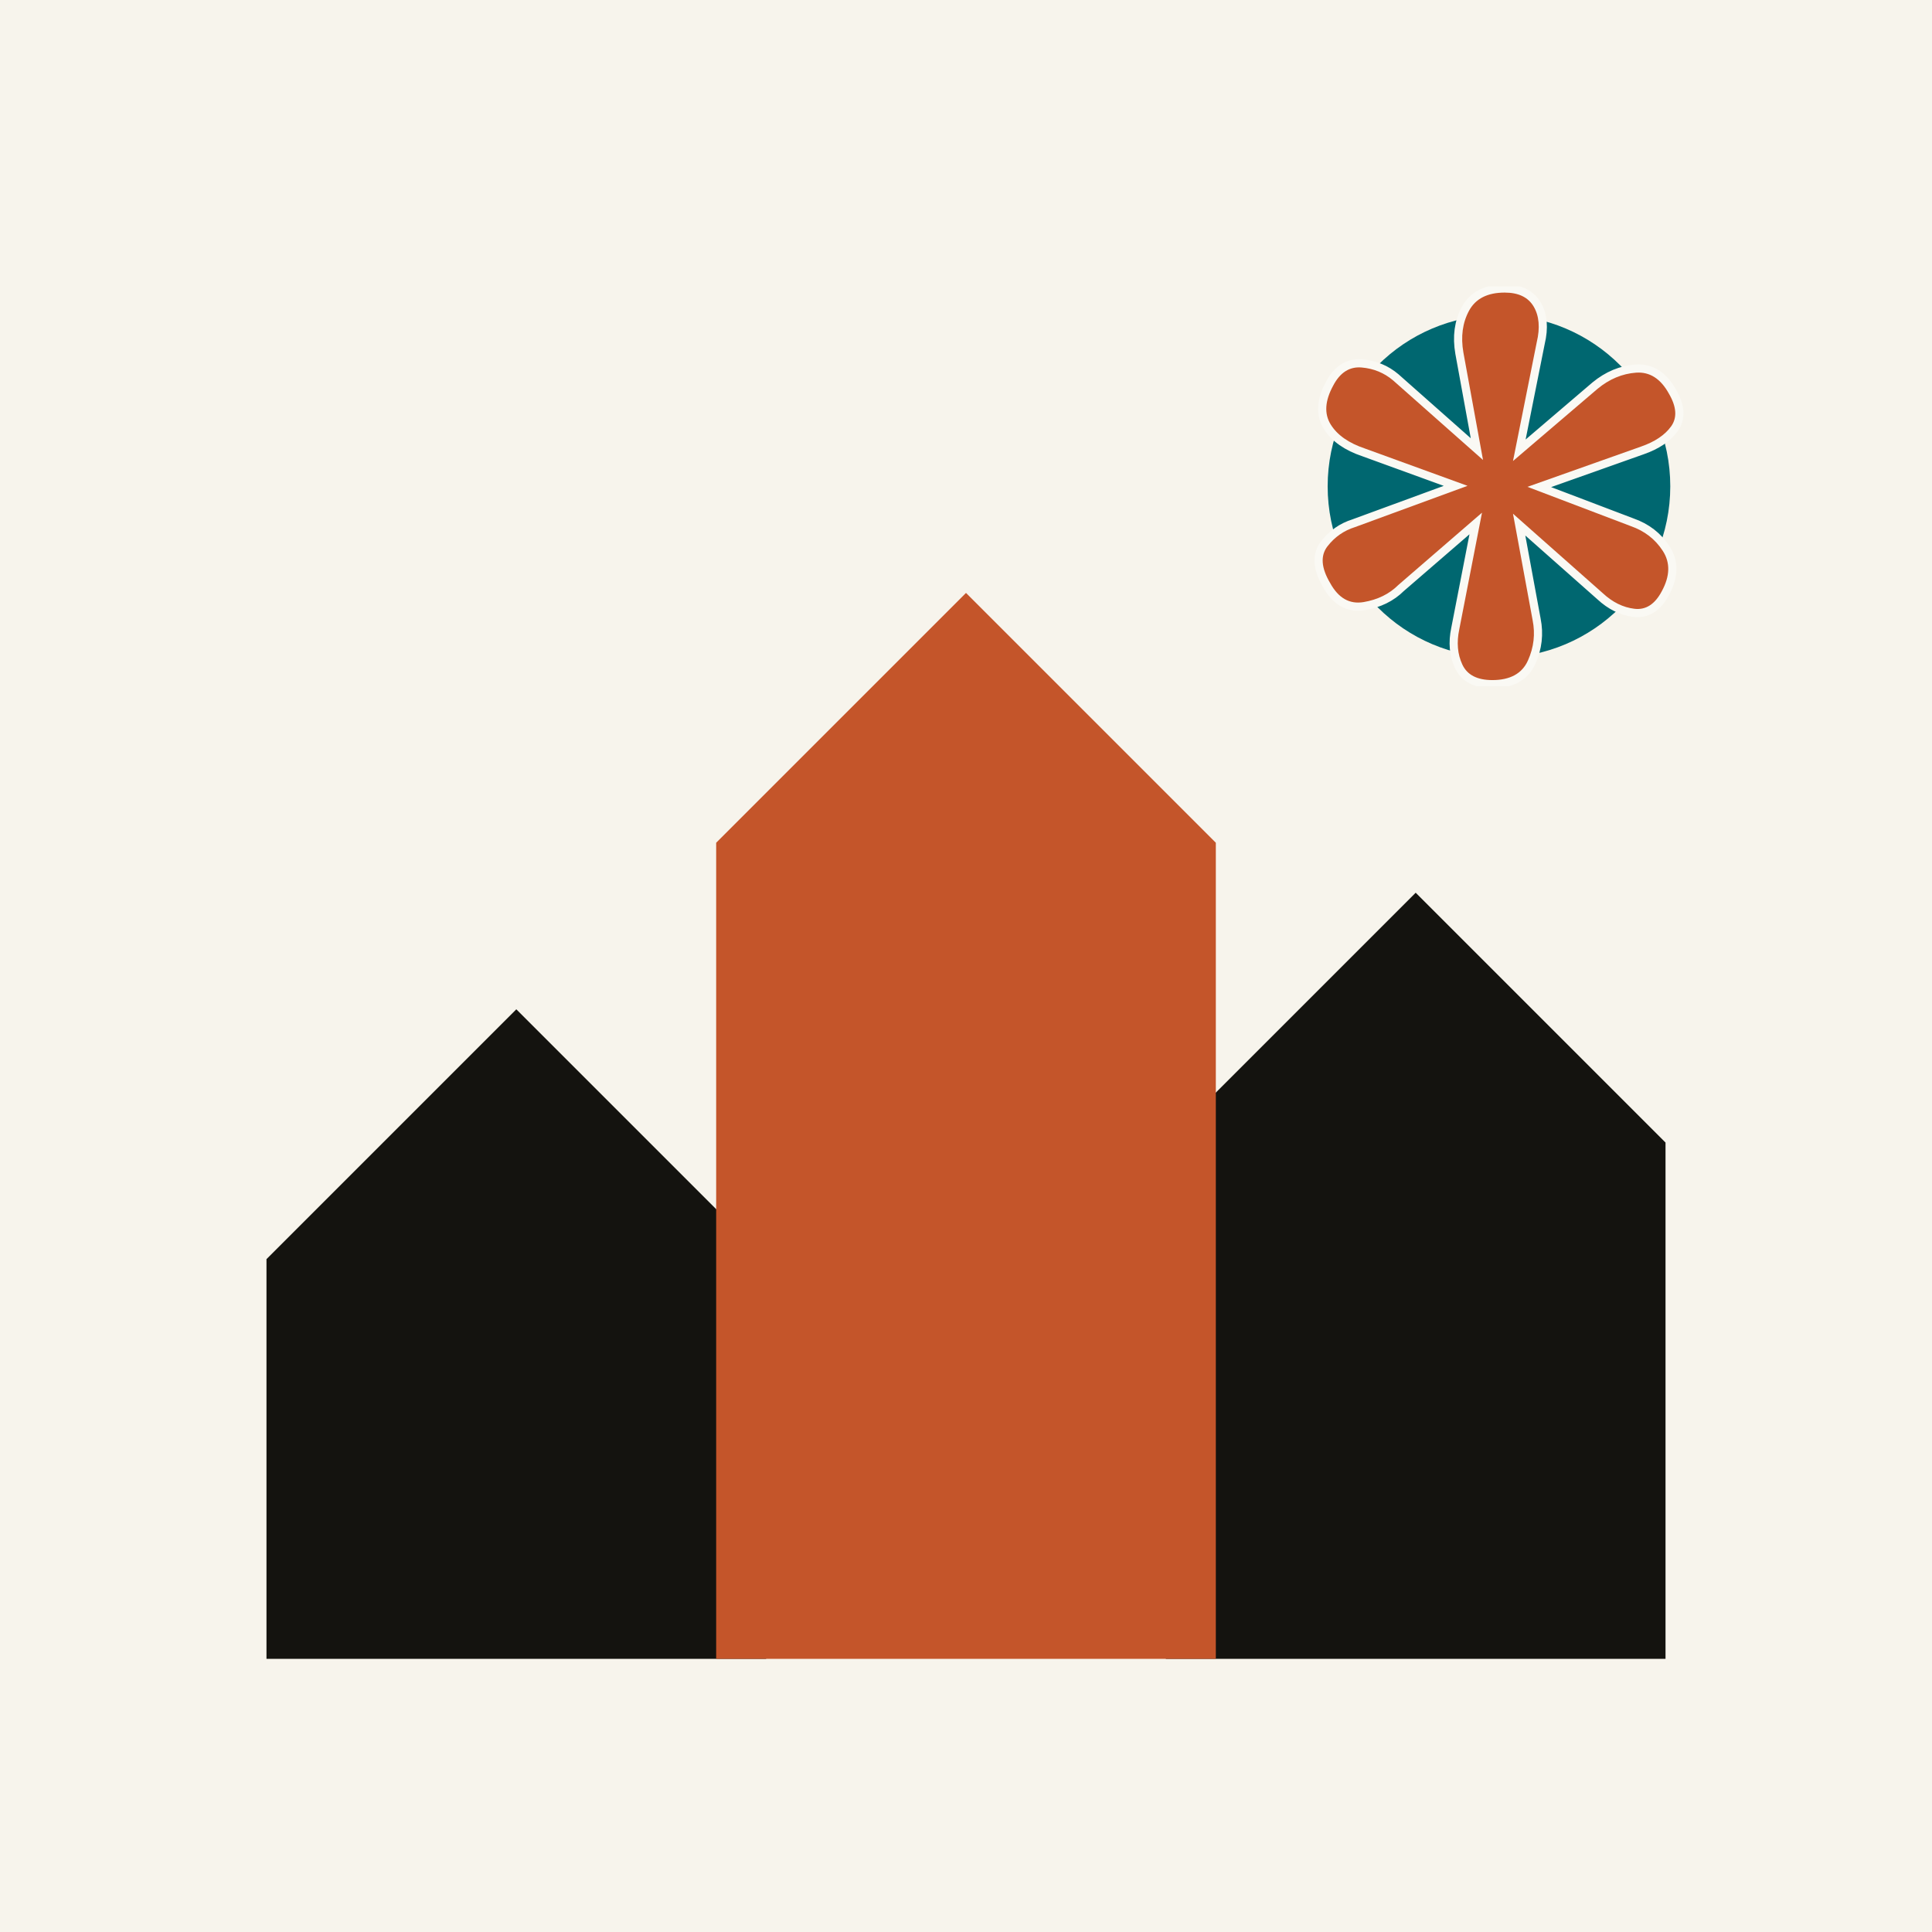
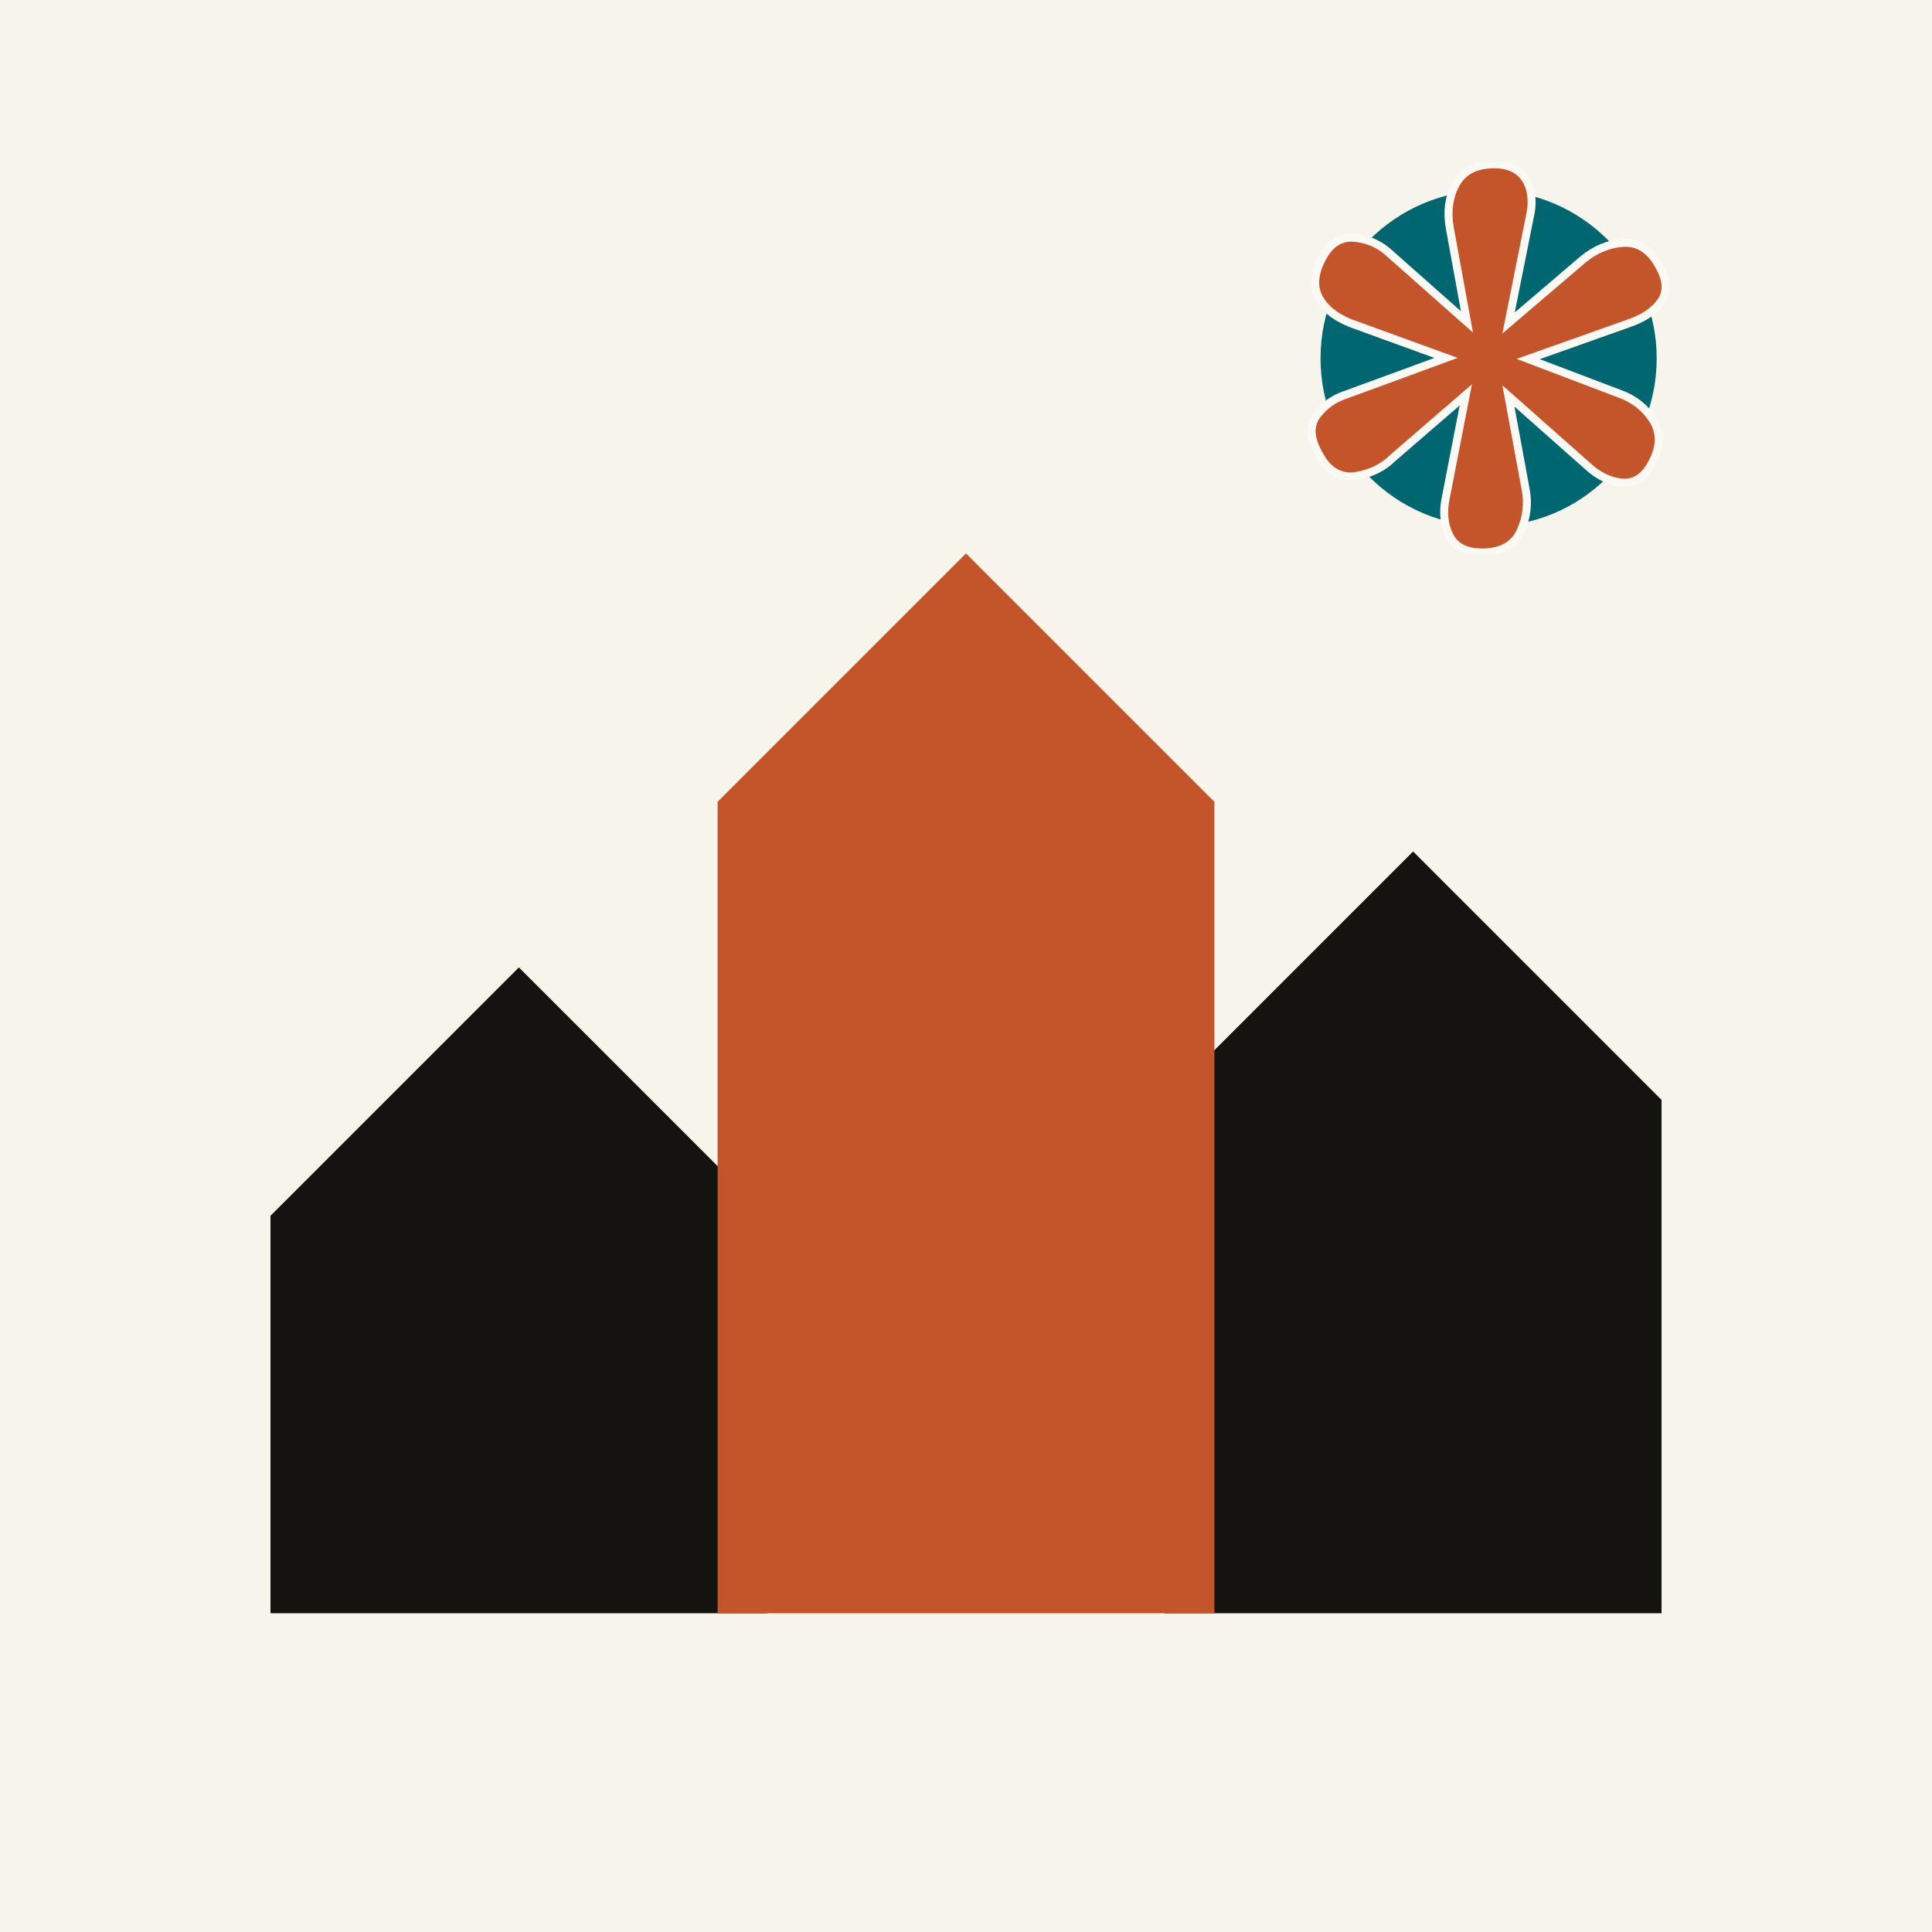
- <svg xmlns="http://www.w3.org/2000/svg" viewBox="-2.5 -3.4 29 29">
-   <rect x="-2.5" y="-3.4" width="29" height="29" fill="#F7F4EC" />
-   <path fill="#14130F" d="M1.5 21.5V15.5L5.25 11.75L9 15.5V21.5ZM15 21.5V13.75L18.75 10L22.5 13.75V21.5Z" />
-   <path fill="#C4552A" d="M8.25 21.5V9.25L12 5.5L15.75 9.25V21.5Z" />
-   <svg x="17" y="0.9" width="6" height="6" viewBox="2.2 2.2 19.6 19.6">
+ <svg xmlns="http://www.w3.org/2000/svg" viewBox="0 0 100 100">
+   <rect width="100" height="100" fill="#F7F4EC" />
+   <g transform="translate(8.857 9.786) scale(3.4286)">
+     <path fill="#14130F" d="M1.5 21.5V15.5L5.25 11.75L9 15.5V21.5ZM15 21.5V13.75L18.75 10L22.5 13.75V21.5Z" />
+     <path fill="#C4552A" d="M8.25 21.5V9.25L12 5.5L15.75 9.25V21.5Z" />
+   </g>
+   <svg class="castor" x="66.90" y="8.40" width="20.3" height="20.3" viewBox="2.2 2.2 19.6 19.6" aria-hidden="true">
    <path class="machine" d="M12 3.6C16.639 3.6 20.4 7.361 20.4 12C20.4 16.639 16.639 20.4 12 20.4C7.361 20.4 3.6 16.639 3.6 12C3.6 7.361 7.361 3.6 12 3.6Z" fill="#006770" fill-rule="nonzero" />
    <path class="keyline" d="M11.674 21.5Q10.56 21.5 10.205 20.74Q9.85 19.98 10.053 19.017L11.168 13.292L7.064 16.839Q6.405 17.497 5.366 17.675Q4.328 17.852 3.72 16.737Q3.061 15.623 3.593 14.939Q4.125 14.255 4.936 14.001L10.458 11.975L5.442 10.151Q4.226 9.745 3.745 8.96Q3.264 8.175 3.872 7.06Q4.378 6.097 5.265 6.173Q6.152 6.249 6.81 6.807L11.218 10.708L10.256 5.439Q10.053 4.273 10.534 3.387Q11.016 2.5 12.282 2.5Q13.296 2.5 13.701 3.184Q14.106 3.868 13.853 4.932L12.688 10.759L16.842 7.212Q17.704 6.503 18.717 6.427Q19.73 6.351 20.338 7.465Q20.896 8.428 20.44 9.061Q19.984 9.695 18.97 10.049L13.397 12.025L18.464 13.951Q19.477 14.305 20.034 15.167Q20.592 16.028 19.984 17.143Q19.477 18.105 18.641 18.004Q17.805 17.903 17.096 17.244L12.688 13.343L13.65 18.561Q13.853 19.575 13.422 20.537Q12.992 21.5 11.674 21.5Z" fill="none" stroke="#FAF9F4" stroke-width="0.8" stroke-linejoin="round" />
    <path class="human" d="M11.674 21.5Q10.56 21.5 10.205 20.74Q9.85 19.98 10.053 19.017L11.168 13.292L7.064 16.839Q6.405 17.497 5.366 17.675Q4.328 17.852 3.72 16.737Q3.061 15.623 3.593 14.939Q4.125 14.255 4.936 14.001L10.458 11.975L5.442 10.151Q4.226 9.745 3.745 8.96Q3.264 8.175 3.872 7.06Q4.378 6.097 5.265 6.173Q6.152 6.249 6.81 6.807L11.218 10.708L10.256 5.439Q10.053 4.273 10.534 3.387Q11.016 2.5 12.282 2.5Q13.296 2.5 13.701 3.184Q14.106 3.868 13.853 4.932L12.688 10.759L16.842 7.212Q17.704 6.503 18.717 6.427Q19.73 6.351 20.338 7.465Q20.896 8.428 20.44 9.061Q19.984 9.695 18.97 10.049L13.397 12.025L18.464 13.951Q19.477 14.305 20.034 15.167Q20.592 16.028 19.984 17.143Q19.477 18.105 18.641 18.004Q17.805 17.903 17.096 17.244L12.688 13.343L13.65 18.561Q13.853 19.575 13.422 20.537Q12.992 21.5 11.674 21.5Z" fill="#C4552A" />
  </svg>
</svg>
